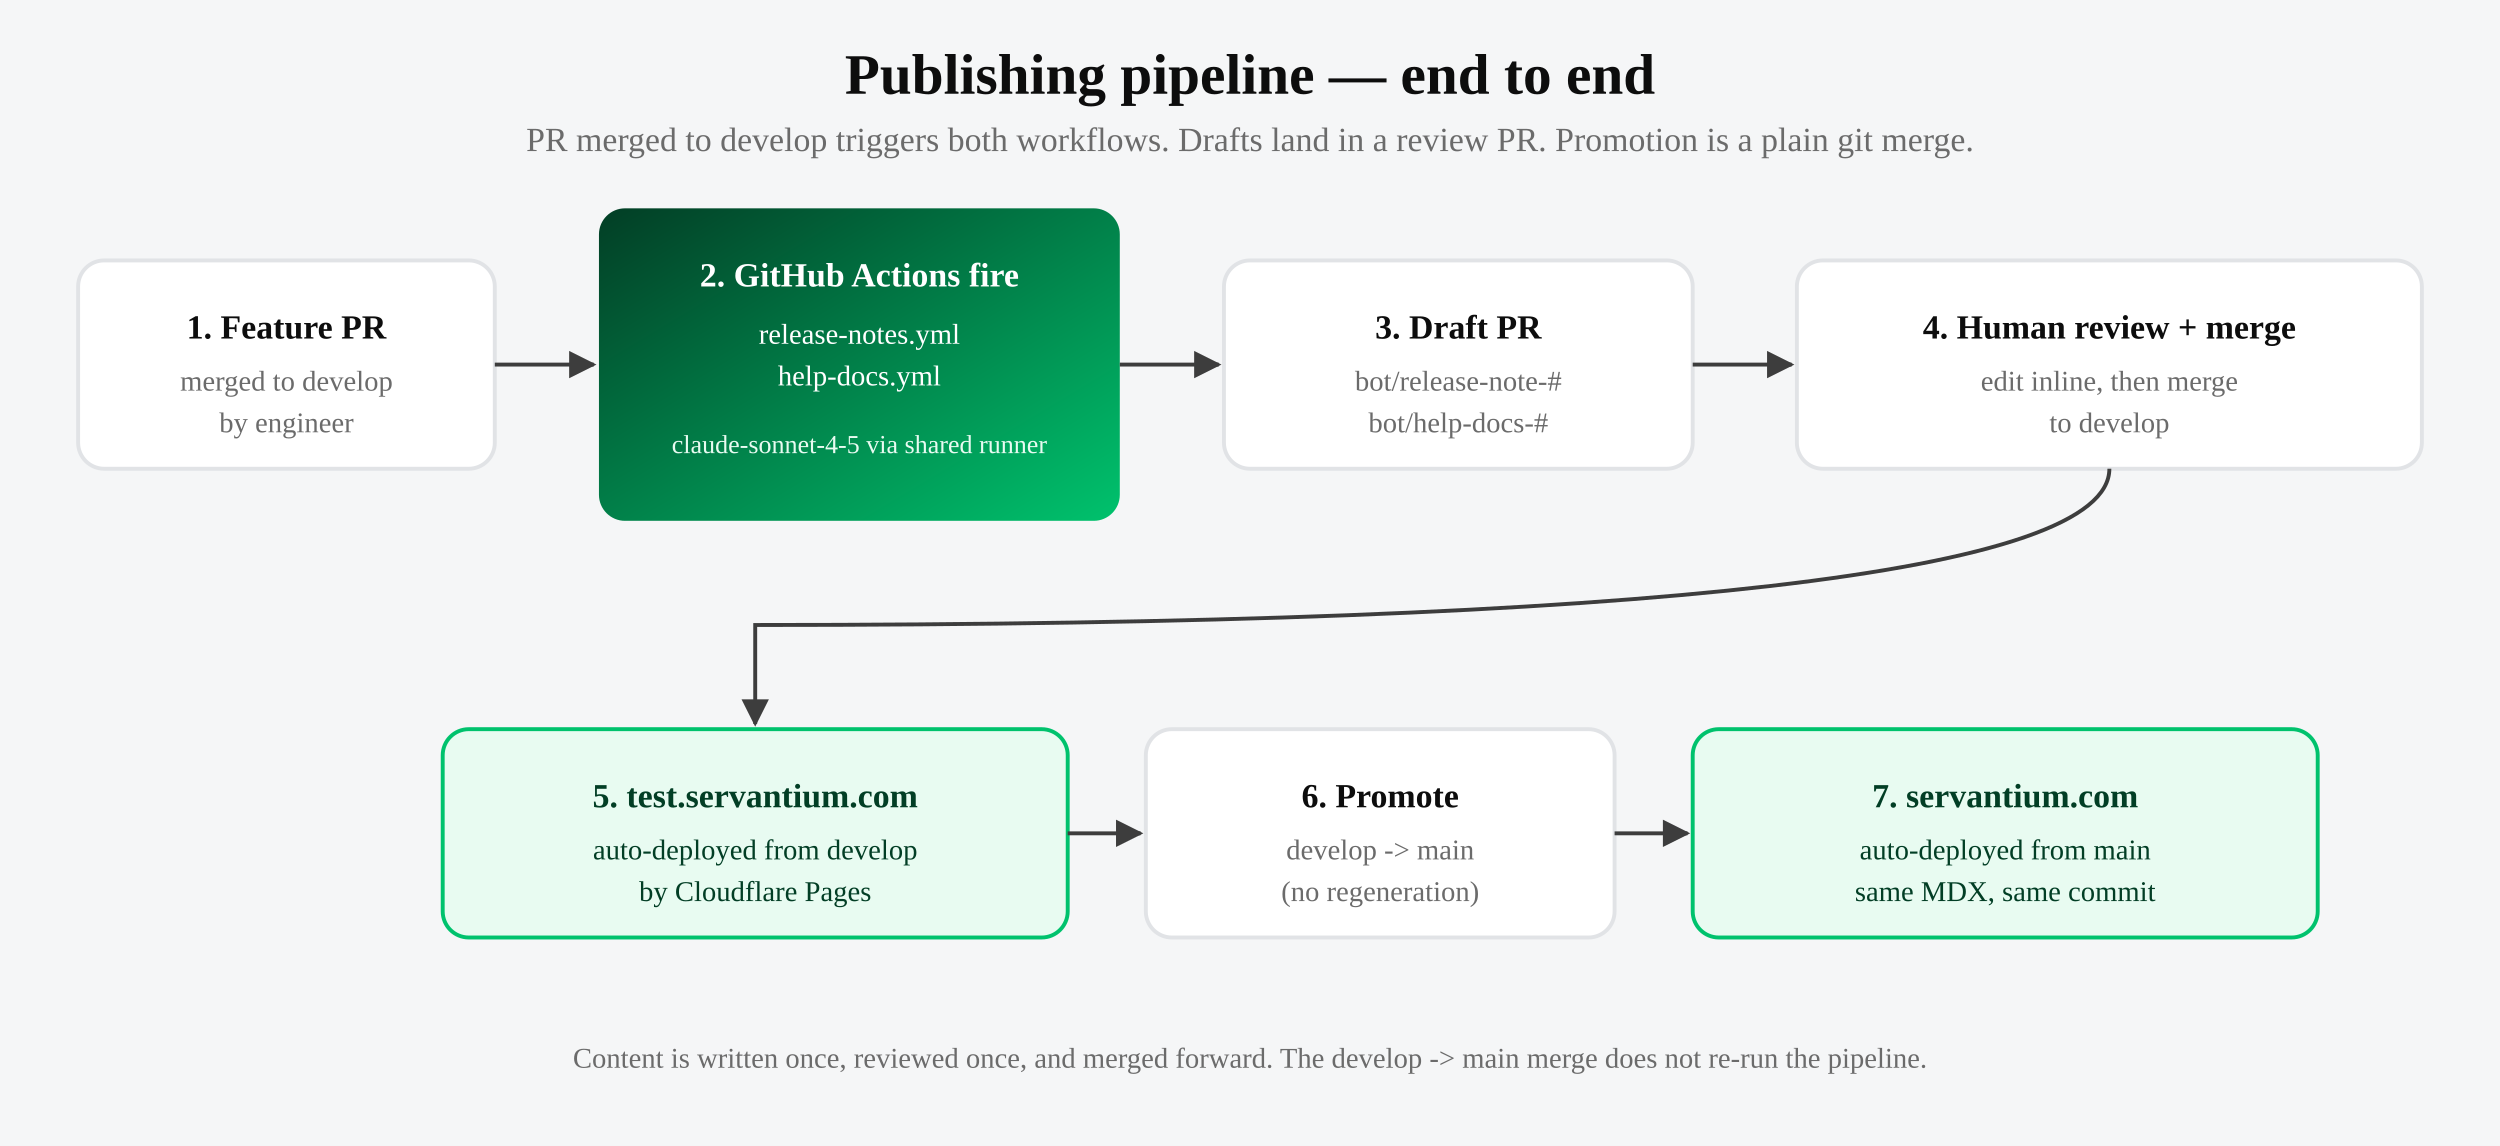
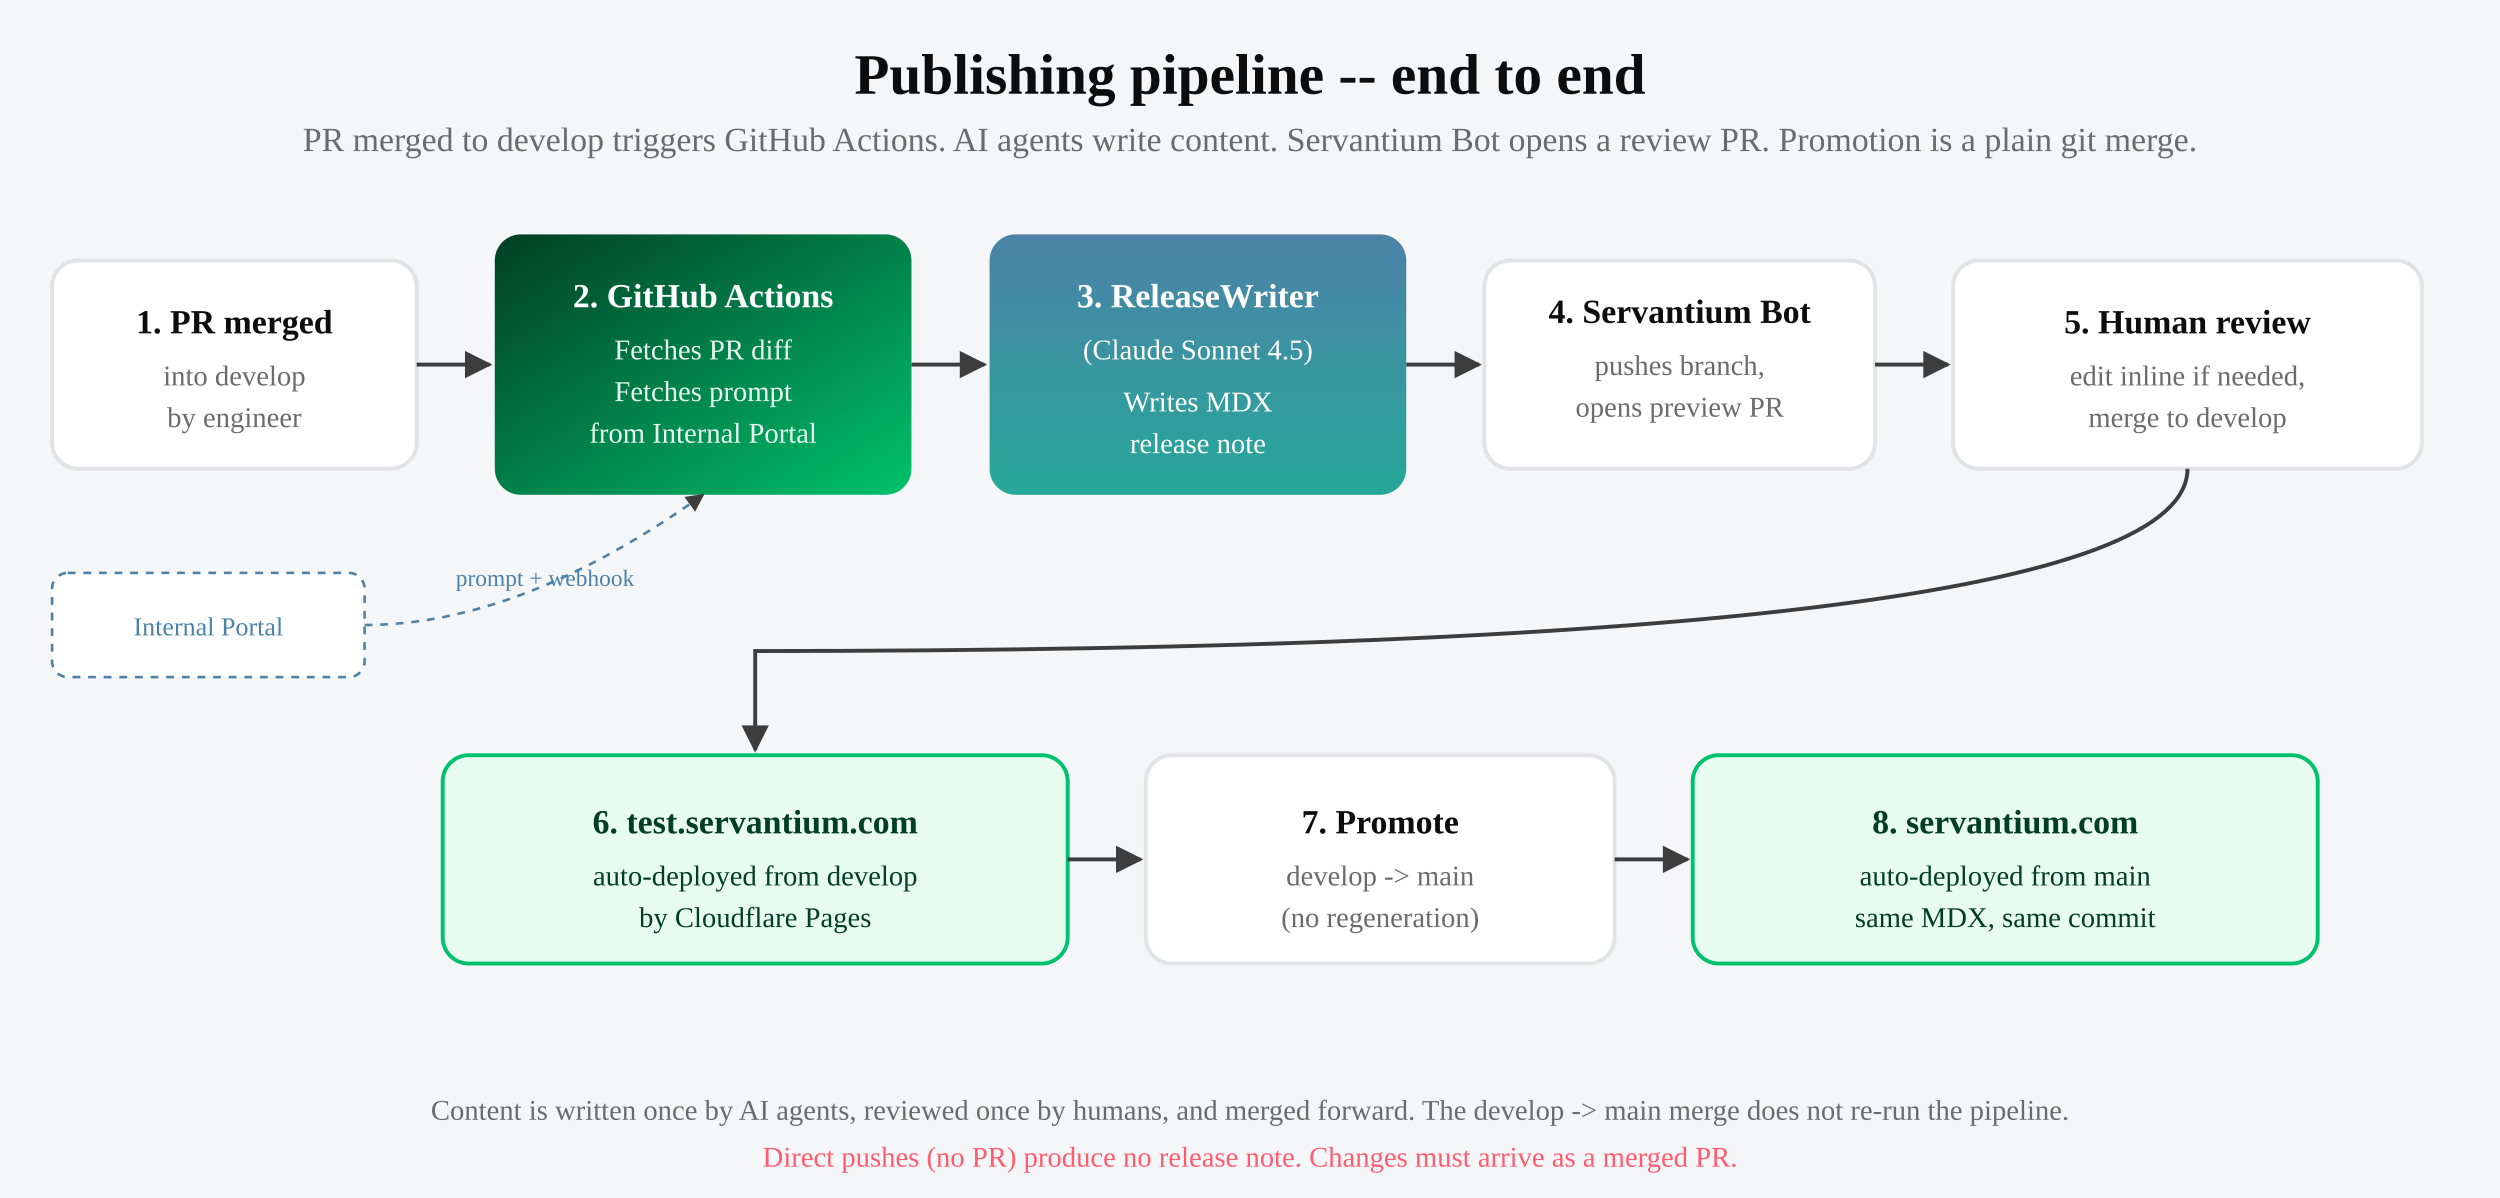
- <svg xmlns="http://www.w3.org/2000/svg" viewBox="0 0 960 440" font-family="Source Sans 3, system-ui, sans-serif">
+ <svg xmlns="http://www.w3.org/2000/svg" viewBox="0 0 960 460" font-family="Source Sans 3, system-ui, sans-serif">
  <defs>
    <linearGradient id="botFill" x1="0" y1="0" x2="1" y2="1">
      <stop offset="0%" stop-color="#023E25" />
      <stop offset="100%" stop-color="#00C26D" />
    </linearGradient>
+     <linearGradient id="agentFill" x1="0" y1="0" x2="0" y2="1">
+       <stop offset="0%" stop-color="#4C82A7" />
+       <stop offset="100%" stop-color="#26A899" />
+     </linearGradient>
    <marker id="arrow" viewBox="0 0 10 10" refX="9" refY="5" markerWidth="7" markerHeight="7" orient="auto-start-reverse">
      <path d="M0,0 L10,5 L0,10 z" fill="#3d3d3d" />
    </marker>
  </defs>
-   <rect width="960" height="440" fill="#F5F6F7" />
-   <text x="480" y="36" text-anchor="middle" font-size="22" font-weight="700" fill="#0D0D0D">Publishing pipeline — end to end</text>
-   <text x="480" y="58" text-anchor="middle" font-size="13" fill="#6b6b6b">PR merged to develop triggers both workflows. Drafts land in a review PR. Promotion is a plain git merge.</text>
-   <rect x="30" y="100" width="160" height="80" rx="10" fill="#ffffff" stroke="#E1E3E6" stroke-width="1.5" />
-   <text x="110" y="130" text-anchor="middle" font-size="13" font-weight="700" fill="#0D0D0D">1. Feature PR</text>
-   <text x="110" y="150" text-anchor="middle" font-size="11" fill="#6b6b6b">merged to develop</text>
-   <text x="110" y="166" text-anchor="middle" font-size="11" fill="#6b6b6b">by engineer</text>
-   <rect x="230" y="80" width="200" height="120" rx="10" fill="url(#botFill)" />
-   <text x="330" y="110" text-anchor="middle" font-size="13" font-weight="700" fill="#ffffff">2. GitHub Actions fire</text>
-   <text x="330" y="132" text-anchor="middle" font-size="11" fill="#ffffff">release-notes.yml</text>
-   <text x="330" y="148" text-anchor="middle" font-size="11" fill="#ffffff">help-docs.yml</text>
-   <text x="330" y="174" text-anchor="middle" font-size="10" fill="#E8FBF1">claude-sonnet-4-5 via shared runner</text>
-   <rect x="470" y="100" width="180" height="80" rx="10" fill="#ffffff" stroke="#E1E3E6" stroke-width="1.5" />
-   <text x="560" y="130" text-anchor="middle" font-size="13" font-weight="700" fill="#0D0D0D">3. Draft PR</text>
-   <text x="560" y="150" text-anchor="middle" font-size="11" fill="#6b6b6b">bot/release-note-#</text>
-   <text x="560" y="166" text-anchor="middle" font-size="11" fill="#6b6b6b">bot/help-docs-#</text>
-   <rect x="690" y="100" width="240" height="80" rx="10" fill="#ffffff" stroke="#E1E3E6" stroke-width="1.5" />
-   <text x="810" y="130" text-anchor="middle" font-size="13" font-weight="700" fill="#0D0D0D">4. Human review + merge</text>
-   <text x="810" y="150" text-anchor="middle" font-size="11" fill="#6b6b6b">edit inline, then merge</text>
-   <text x="810" y="166" text-anchor="middle" font-size="11" fill="#6b6b6b">to develop</text>
-   <rect x="170" y="280" width="240" height="80" rx="10" fill="#E8FBF1" stroke="#00C26D" stroke-width="1.5" />
-   <text x="290" y="310" text-anchor="middle" font-size="13" font-weight="700" fill="#023E25">5. test.servantium.com</text>
-   <text x="290" y="330" text-anchor="middle" font-size="11" fill="#023E25">auto-deployed from develop</text>
-   <text x="290" y="346" text-anchor="middle" font-size="11" fill="#023E25">by Cloudflare Pages</text>
-   <rect x="440" y="280" width="180" height="80" rx="10" fill="#ffffff" stroke="#E1E3E6" stroke-width="1.5" />
-   <text x="530" y="310" text-anchor="middle" font-size="13" font-weight="700" fill="#0D0D0D">6. Promote</text>
-   <text x="530" y="330" text-anchor="middle" font-size="11" fill="#6b6b6b">develop -&gt; main</text>
-   <text x="530" y="346" text-anchor="middle" font-size="11" fill="#6b6b6b">(no regeneration)</text>
-   <rect x="650" y="280" width="240" height="80" rx="10" fill="#E8FBF1" stroke="#00C26D" stroke-width="1.5" />
-   <text x="770" y="310" text-anchor="middle" font-size="13" font-weight="700" fill="#023E25">7. servantium.com</text>
-   <text x="770" y="330" text-anchor="middle" font-size="11" fill="#023E25">auto-deployed from main</text>
-   <text x="770" y="346" text-anchor="middle" font-size="11" fill="#023E25">same MDX, same commit</text>
-   <line x1="190" y1="140" x2="228" y2="140" stroke="#3d3d3d" stroke-width="1.5" marker-end="url(#arrow)" />
-   <line x1="430" y1="140" x2="468" y2="140" stroke="#3d3d3d" stroke-width="1.5" marker-end="url(#arrow)" />
-   <line x1="650" y1="140" x2="688" y2="140" stroke="#3d3d3d" stroke-width="1.5" marker-end="url(#arrow)" />
-   <path d="M 810 180 Q 810 240 290 240 L 290 278" fill="none" stroke="#3d3d3d" stroke-width="1.5" marker-end="url(#arrow)" />
-   <line x1="410" y1="320" x2="438" y2="320" stroke="#3d3d3d" stroke-width="1.5" marker-end="url(#arrow)" />
-   <line x1="620" y1="320" x2="648" y2="320" stroke="#3d3d3d" stroke-width="1.5" marker-end="url(#arrow)" />
-   <text x="480" y="410" text-anchor="middle" font-size="11" fill="#6b6b6b">Content is written once, reviewed once, and merged forward. The develop -&gt; main merge does not re-run the pipeline.</text>
+   <rect width="960" height="460" fill="#F5F6F7" />
+   <text x="480" y="36" text-anchor="middle" font-size="22" font-weight="700" fill="#0D0D0D">Publishing pipeline -- end to end</text>
+   <text x="480" y="58" text-anchor="middle" font-size="13" fill="#6b6b6b">PR merged to develop triggers GitHub Actions. AI agents write content. Servantium Bot opens a review PR. Promotion is a plain git merge.</text>
+   <rect x="20" y="100" width="140" height="80" rx="10" fill="#ffffff" stroke="#E1E3E6" stroke-width="1.5" />
+   <text x="90" y="128" text-anchor="middle" font-size="13" font-weight="700" fill="#0D0D0D">1. PR merged</text>
+   <text x="90" y="148" text-anchor="middle" font-size="11" fill="#6b6b6b">into develop</text>
+   <text x="90" y="164" text-anchor="middle" font-size="11" fill="#6b6b6b">by engineer</text>
+   <rect x="190" y="90" width="160" height="100" rx="10" fill="url(#botFill)" />
+   <text x="270" y="118" text-anchor="middle" font-size="13" font-weight="700" fill="#ffffff">2. GitHub Actions</text>
+   <text x="270" y="138" text-anchor="middle" font-size="11" fill="#E8FBF1">Fetches PR diff</text>
+   <text x="270" y="154" text-anchor="middle" font-size="11" fill="#E8FBF1">Fetches prompt</text>
+   <text x="270" y="170" text-anchor="middle" font-size="11" fill="#E8FBF1">from Internal Portal</text>
+   <rect x="380" y="90" width="160" height="100" rx="10" fill="url(#agentFill)" />
+   <text x="460" y="118" text-anchor="middle" font-size="13" font-weight="700" fill="#ffffff">3. ReleaseWriter</text>
+   <text x="460" y="138" text-anchor="middle" font-size="11" fill="#ffffff">(Claude Sonnet 4.5)</text>
+   <text x="460" y="158" text-anchor="middle" font-size="11" fill="#ffffff">Writes MDX</text>
+   <text x="460" y="174" text-anchor="middle" font-size="11" fill="#ffffff">release note</text>
+   <rect x="570" y="100" width="150" height="80" rx="10" fill="#ffffff" stroke="#E1E3E6" stroke-width="1.5" />
+   <text x="645" y="124" text-anchor="middle" font-size="13" font-weight="700" fill="#0D0D0D">4. Servantium Bot</text>
+   <text x="645" y="144" text-anchor="middle" font-size="11" fill="#6b6b6b">pushes branch,</text>
+   <text x="645" y="160" text-anchor="middle" font-size="11" fill="#6b6b6b">opens preview PR</text>
+   <rect x="750" y="100" width="180" height="80" rx="10" fill="#ffffff" stroke="#E1E3E6" stroke-width="1.5" />
+   <text x="840" y="128" text-anchor="middle" font-size="13" font-weight="700" fill="#0D0D0D">5. Human review</text>
+   <text x="840" y="148" text-anchor="middle" font-size="11" fill="#6b6b6b">edit inline if needed,</text>
+   <text x="840" y="164" text-anchor="middle" font-size="11" fill="#6b6b6b">merge to develop</text>
+   <rect x="170" y="290" width="240" height="80" rx="10" fill="#E8FBF1" stroke="#00C26D" stroke-width="1.5" />
+   <text x="290" y="320" text-anchor="middle" font-size="13" font-weight="700" fill="#023E25">6. test.servantium.com</text>
+   <text x="290" y="340" text-anchor="middle" font-size="11" fill="#023E25">auto-deployed from develop</text>
+   <text x="290" y="356" text-anchor="middle" font-size="11" fill="#023E25">by Cloudflare Pages</text>
+   <rect x="440" y="290" width="180" height="80" rx="10" fill="#ffffff" stroke="#E1E3E6" stroke-width="1.5" />
+   <text x="530" y="320" text-anchor="middle" font-size="13" font-weight="700" fill="#0D0D0D">7. Promote</text>
+   <text x="530" y="340" text-anchor="middle" font-size="11" fill="#6b6b6b">develop -&gt; main</text>
+   <text x="530" y="356" text-anchor="middle" font-size="11" fill="#6b6b6b">(no regeneration)</text>
+   <rect x="650" y="290" width="240" height="80" rx="10" fill="#E8FBF1" stroke="#00C26D" stroke-width="1.5" />
+   <text x="770" y="320" text-anchor="middle" font-size="13" font-weight="700" fill="#023E25">8. servantium.com</text>
+   <text x="770" y="340" text-anchor="middle" font-size="11" fill="#023E25">auto-deployed from main</text>
+   <text x="770" y="356" text-anchor="middle" font-size="11" fill="#023E25">same MDX, same commit</text>
+   <line x1="160" y1="140" x2="188" y2="140" stroke="#3d3d3d" stroke-width="1.5" marker-end="url(#arrow)" />
+   <line x1="350" y1="140" x2="378" y2="140" stroke="#3d3d3d" stroke-width="1.5" marker-end="url(#arrow)" />
+   <line x1="540" y1="140" x2="568" y2="140" stroke="#3d3d3d" stroke-width="1.5" marker-end="url(#arrow)" />
+   <line x1="720" y1="140" x2="748" y2="140" stroke="#3d3d3d" stroke-width="1.5" marker-end="url(#arrow)" />
+   <path d="M 840 180 Q 840 250 290 250 L 290 288" fill="none" stroke="#3d3d3d" stroke-width="1.5" marker-end="url(#arrow)" />
+   <line x1="410" y1="330" x2="438" y2="330" stroke="#3d3d3d" stroke-width="1.5" marker-end="url(#arrow)" />
+   <line x1="620" y1="330" x2="648" y2="330" stroke="#3d3d3d" stroke-width="1.5" marker-end="url(#arrow)" />
+   <rect x="20" y="220" width="120" height="40" rx="6" fill="#ffffff" stroke="#4C82A7" stroke-width="1" stroke-dasharray="3 3" />
+   <text x="80" y="244" text-anchor="middle" font-size="10" fill="#4C82A7">Internal Portal</text>
+   <path d="M 140 240 Q 200 240 270 190" fill="none" stroke="#4C82A7" stroke-width="1" stroke-dasharray="3 3" marker-end="url(#arrow)" />
+   <text x="175" y="225" font-size="9" fill="#4C82A7">prompt + webhook</text>
+   <text x="480" y="430" text-anchor="middle" font-size="11" fill="#6b6b6b">Content is written once by AI agents, reviewed once by humans, and merged forward. The develop -&gt; main merge does not re-run the pipeline.</text>
+   <text x="480" y="448" text-anchor="middle" font-size="11" fill="#FF5C70">Direct pushes (no PR) produce no release note. Changes must arrive as a merged PR.</text>
</svg>
